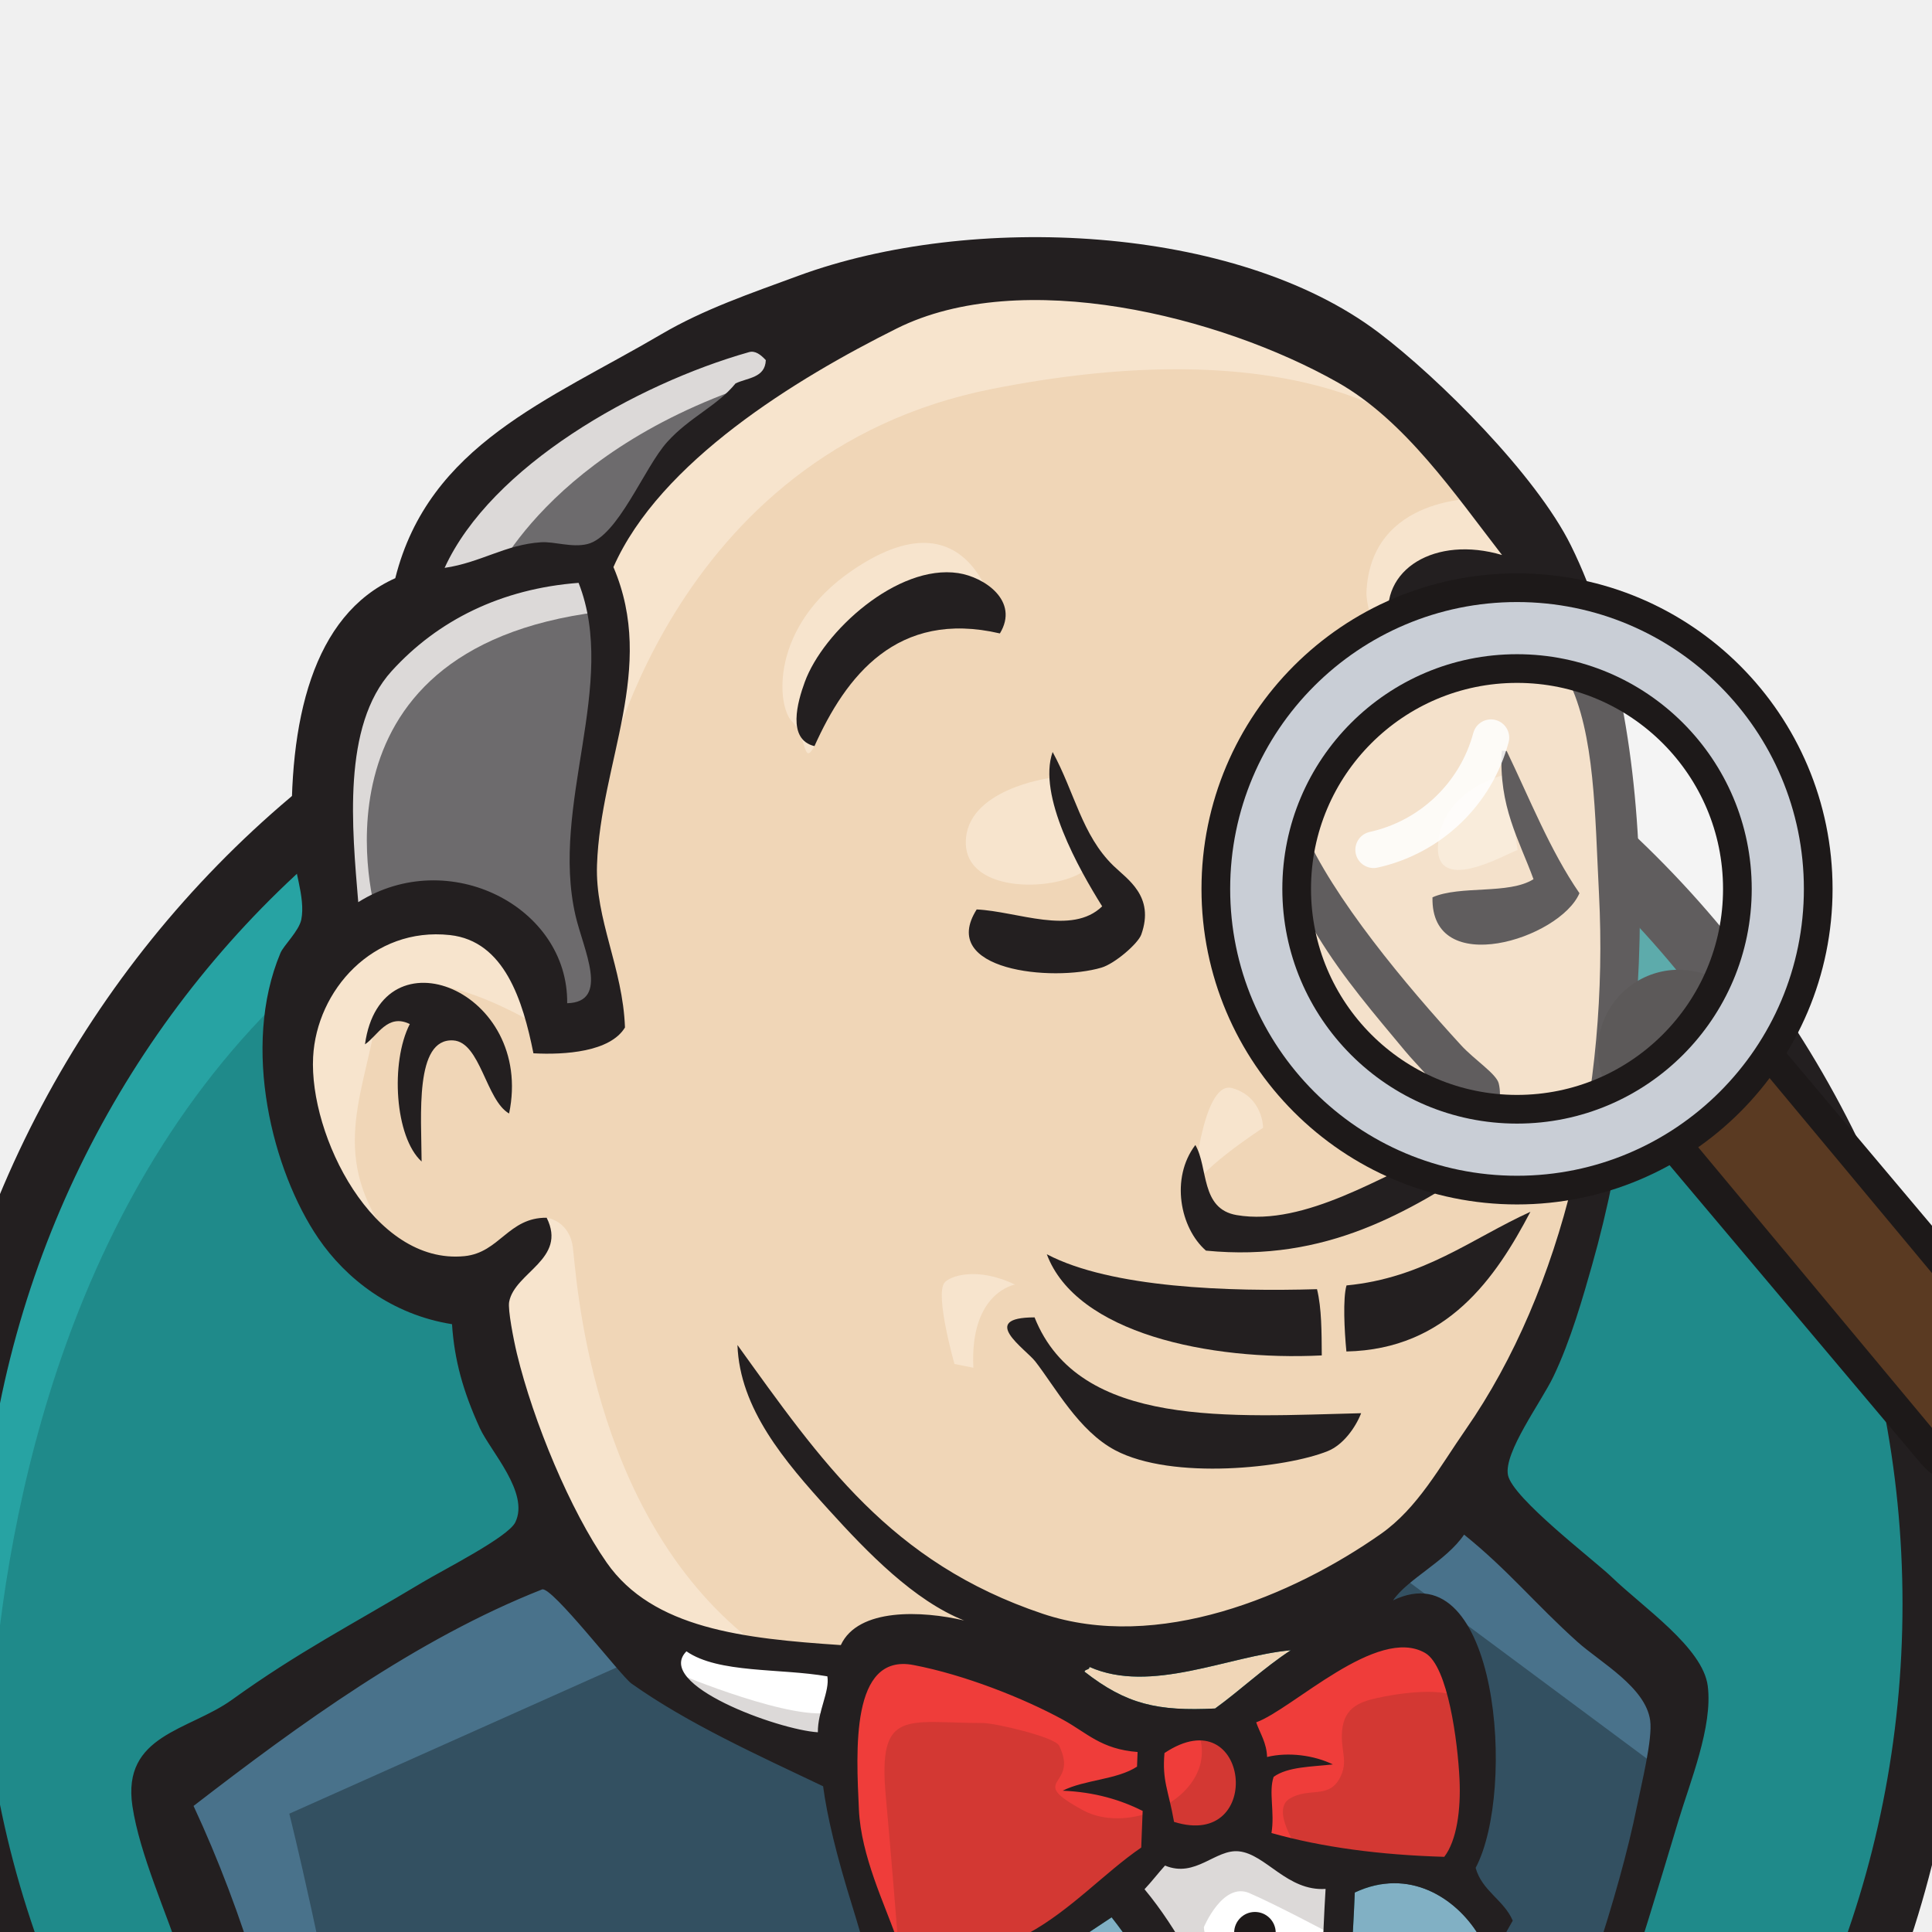
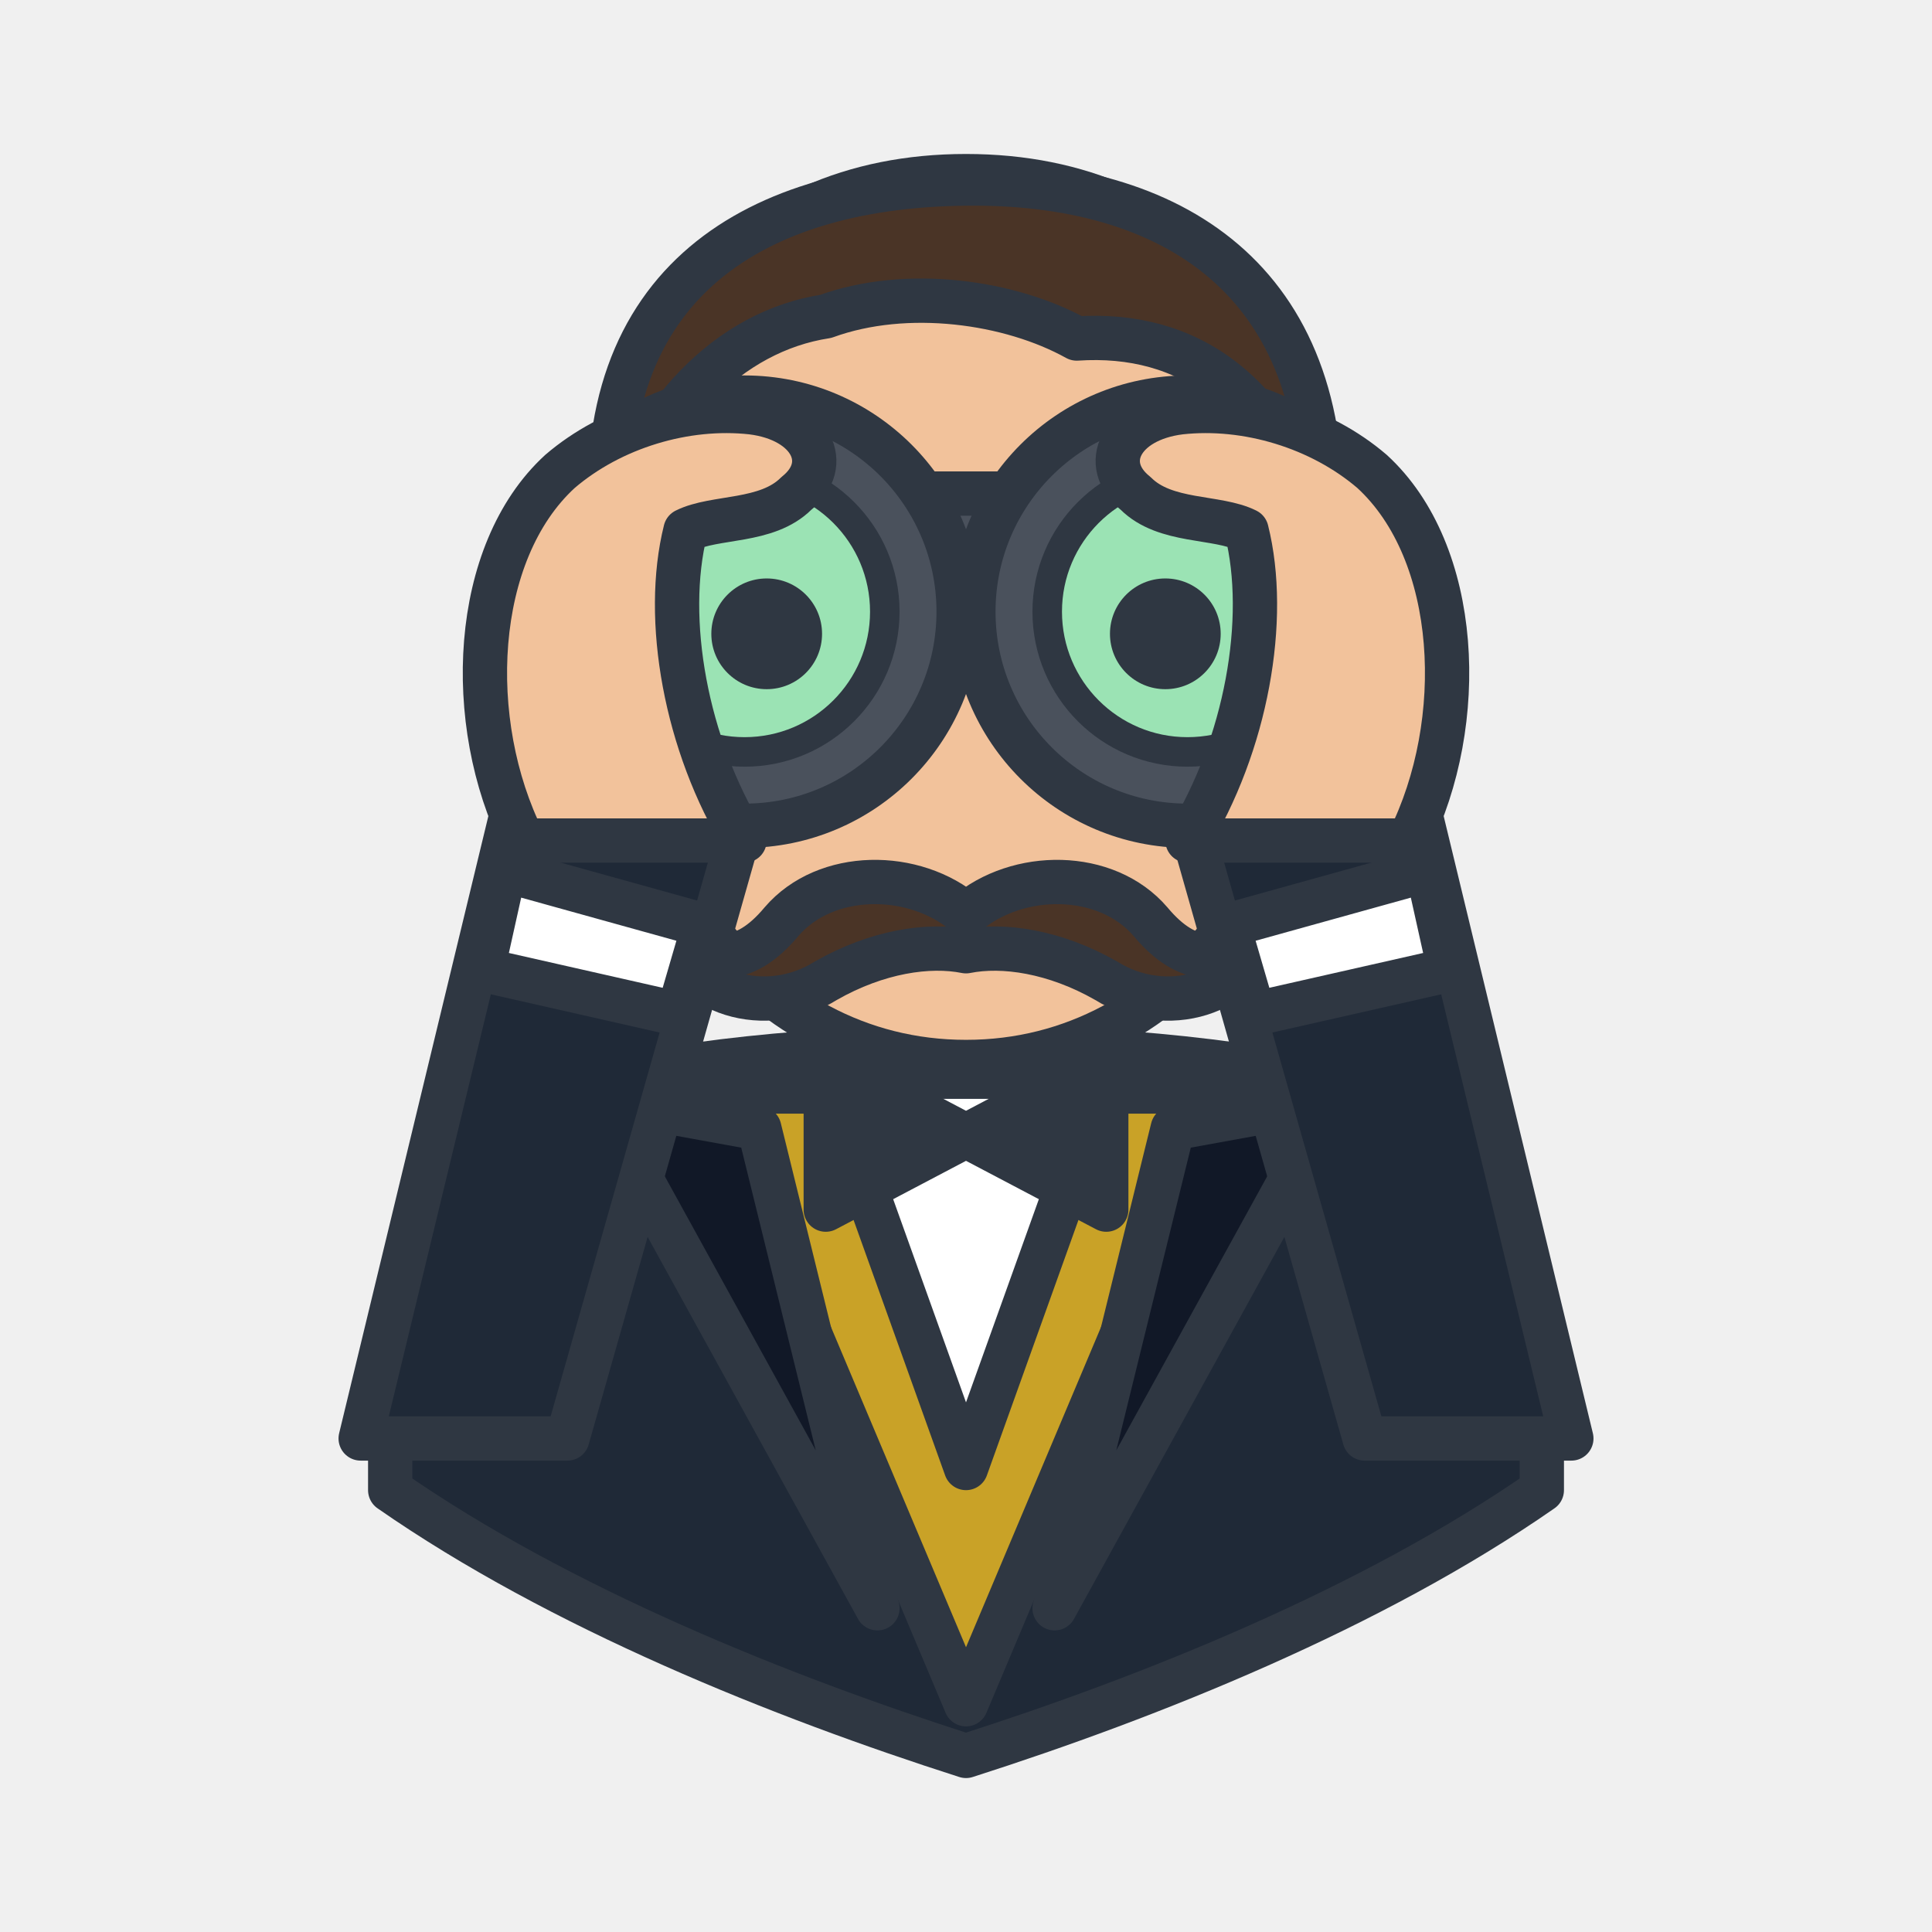
- <svg xmlns="http://www.w3.org/2000/svg" id="svg2" version="1.1" width="40" height="40" viewBox="9 -26 213 213" xml:space="preserve">
-   <defs id="defs6">
-     <clipPath clipPathUnits="userSpaceOnUse" id="clipPath18">
-       <path d="M 0,2494.84 0,0 l 1804.34,0 0,2494.84 -1804.34,0 z" id="path20" />
-     </clipPath>
-   </defs>
-   <g id="g10" transform="matrix(1.25,0,0,-1.25,0,312)">
-     <g id="g3393">
-       <path d="m 177.718,129.264 c 0,-49.429 -39.175,-89.499 -87.5,-89.499 -48.324,0 -87.499,40.07 -87.499,89.499 0,49.43 39.175,89.501 87.499,89.501 48.325,0 87.5,-40.071 87.5,-89.501" style="fill:#1f8a8a;fill-opacity:1;fill-rule:evenodd;stroke:none" id="path22" />
-       <path d="m 6.284,107.098 c 0,0 -6.334,93.333 79.666,96 l -6,10 -46.666,-15.667 -13.334,-15.333 -11.666,-22.334 -6.667,-26 2,-17.333" style="fill:#27a3a3;fill-opacity:1;fill-rule:nonzero;stroke:none" id="path24" />
-       <path d="M 30.288,190.319 C 14.936,174.611 5.436,152.923 5.436,128.93 l 0,0 c 0,-23.988 9.5,-45.679 24.852,-61.384 l 0,0 C 45.648,51.841 66.815,42.15 90.217,42.15 l 0,0 c 23.402,0 44.571,9.691 59.929,25.396 l 0,0 c 15.351,15.705 24.853,37.396 24.853,61.384 l 0,0 c 0,23.993 -9.502,45.681 -24.853,61.389 l 0,0 c -15.358,15.702 -36.527,25.393 -59.929,25.395 l 0,0 C 66.815,215.712 45.648,206.021 30.288,190.319 l 0,0 z M 26.402,63.747 C 10.087,80.433 0,103.493 0,128.93 l 0,0 c 0,25.441 10.087,48.499 26.402,65.186 l 0,0 c 16.312,16.69 38.892,27.035 63.815,27.032 l 0,0 c 24.923,0.003 47.505,-10.342 63.814,-27.032 l 0,0 c 16.317,-16.687 26.405,-39.747 26.403,-65.186 l 0,0 c 0.002,-25.437 -10.086,-48.497 -26.403,-65.183 l 0,0 C 137.722,47.058 115.14,36.714 90.217,36.714 l 0,0 c -24.923,0 -47.503,10.344 -63.815,27.033 l 0,0" style="fill:#231f20;fill-opacity:1;fill-rule:nonzero;stroke:none" id="path26" />
-       <path d="m 127.051,128.768 -13.334,-2 -18,-2 -11.667,-0.333 -11.333,0.333 -8.667,2.667 -7.667,8.333 -6,17 -1.333,3.667 -8,2.666 -4.667,7.667 -3.333,11 3.667,9.667 8.666,3 7,-3.334 3.334,-7.333 4,0.667 1.333,1.666 -1.333,7.667 -0.334,9.667 2,13.333 -0.078,7.616 6.078,9.717 10.667,7.667 18.667,8 20.666,-3 18,-13 8.334,-13.333 5.333,-9.667 1.333,-24 -4,-20.667 -7.333,-18.333 -7,-9.667" style="fill:#f0d6b7;fill-opacity:1;fill-rule:evenodd;stroke:none" id="path28" />
-       <path d="m 115.717,71.102 -47.667,-2 0,-8 4,-28 -2,-2.334 -33.333,11.334 -2.334,4 -3.333,37.666 -7.666,22.667 -1.667,5.333 26.666,18.333 8.334,3.334 7.333,-9 6.333,-5.667 7.334,-2.333 3.333,-1 4,-17.333 3,-3.667 7.667,2.667 -5.334,-10.334 29,-13.666 -3.666,-2" style="fill:#335061;fill-opacity:1;fill-rule:evenodd;stroke:none" id="path30" />
-       <path d="m 36.717,187.435 8.666,3 7,-3.334 3.334,-7.333 4,0.667 1,4 -2,7.666 2,18.334 -1.667,10 6,7 13,10.333 -3.667,5 -18.333,-9 -7.667,-6 -4.333,-9.333 -6.667,-9 -2,-10.667 1.334,-11.333" style="fill:#6d6b6d;fill-opacity:1;fill-rule:evenodd;stroke:none" id="path32" />
-       <path d="m 50.383,218.768 c 0,0 5,12.333 25,18.333 20,6 1,4.334 1,4.334 l -21.666,-8.334 -8.334,-8.333 -3.666,-6.667 7.666,0.667" style="fill:#dcd9d8;fill-opacity:1;fill-rule:evenodd;stroke:none" id="path34" />
-       <path d="m 40.383,189.768 c 0,0 -7,23.334 19.667,26.667 l -1,4 -18.333,-4.334 -5.334,-17.333 1.334,-11.333 3.666,2.333" style="fill:#dcd9d8;fill-opacity:1;fill-rule:evenodd;stroke:none" id="path36" />
-       <path d="m 51.05,158.768 4.364,4.229 c 0,0 1.97,-0.229 2.303,-2.562 0.333,-2.334 1.333,-23.334 15.666,-34.668 1.307,-1.034 -10.666,1.668 -10.666,1.668 l -10.667,16.666" style="fill:#f7e4cd;fill-opacity:1;fill-rule:evenodd;stroke:none" id="path38" />
-       <path d="m 112.385,165.101 c 0,0 0.777,10.104 3.498,9.327 2.721,-0.777 2.721,-3.498 2.721,-3.498 0,0 -6.608,-4.275 -6.219,-5.829" style="fill:#f7e4cd;fill-opacity:1;fill-rule:evenodd;stroke:none" id="path40" />
-       <path d="m 140.05,202.101 c 0,0 -5.494,-1.16 -6,-6 -0.506,-4.841 6,-1 7,-0.667" style="fill:#f7e4cd;fill-opacity:1;fill-rule:nonzero;stroke:none" id="path42" />
-       <path d="m 99.717,201.767 c 0,0 -7.334,-1 -7.334,-5.666 0,-4.667 8.334,-4.334 10.667,-2.334" style="fill:#f7e4cd;fill-opacity:1;fill-rule:nonzero;stroke:none" id="path44" />
-       <path d="m 54.383,180.101 c 0,0 -12.667,7.667 -14,0.333 -1.333,-7.333 -4.334,-12.667 2,-20.333 l -4.333,1.333 -4,10.333 -1.333,10 7.666,8.001 8.667,-0.667 5,-4 0.333,-5" style="fill:#f7e4cd;fill-opacity:1;fill-rule:evenodd;stroke:none" id="path46" />
-       <path d="m 60.383,201.101 c 0,0 5.667,29.333 34.334,35 23.601,4.665 35.999,-1 40.666,-6.333 0,0 -21,24.999 -41,17.333 -20,-7.667 -34.666,-21.667 -34.333,-30.666 0.568,-15.328 0.333,-15.334 0.333,-15.334" style="fill:#f7e4cd;fill-opacity:1;fill-rule:evenodd;stroke:none" id="path48" />
-       <path d="m 137.717,226.435 c 0,0 -9.666,0.333 -10,-8.334 0,0 -0.001,-1.333 0.666,-2.666 0,0 7.668,8.667 12.334,4" style="fill:#f7e4cd;fill-opacity:1;fill-rule:evenodd;stroke:none" id="path50" />
-       <path d="m 95.389,214.532 c 0,0 -1.664,13.303 -13.006,5.569 -7.333,-5 -6.666,-12 -5.333,-13.333 1.333,-1.334 0.971,-4.019 1.986,-2.176 1.014,1.843 0.68,7.843 4.348,9.509 3.667,1.667 9.678,3.529 12.006,0.431" style="fill:#f7e4cd;fill-opacity:1;fill-rule:evenodd;stroke:none" id="path52" />
-       <path d="m 64.05,124.435 -31.333,-14 c 0,0 13,-51.667 6.333,-67.667 l -4.667,1.666 -0.333,19.667 -8.666,37.333 -3.667,10.334 32.666,21.999 9.667,-9.332" style="fill:#49728b;fill-opacity:1;fill-rule:evenodd;stroke:none" id="path54" />
-       <path d="m 67.272,95.858 4.445,-5.424 0,-20 -5.334,0 c 0,0 -0.666,14 -0.666,15.667 0,1.667 0.666,7.667 0.666,7.667" style="fill:#49728b;fill-opacity:1;fill-rule:evenodd;stroke:none" id="path56" />
-       <path d="m 67.383,67.434 -15,-0.666 4.334,-3 10.666,-1.667" style="fill:#49728b;fill-opacity:1;fill-rule:evenodd;stroke:none" id="path58" />
-       <path d="m 118.717,70.768 12.333,0.333 3,-30.667 -12.667,-1.666 -2.666,32" style="fill:#335061;fill-opacity:1;fill-rule:evenodd;stroke:none" id="path60" />
-       <path d="m 122.05,70.768 18.667,1 c 0,0 7.666,19.333 7.666,20.333 0,1 6.667,28 6.667,28 l -15,15.666 -3,2.667 -8,-8 0,-31 -7,-28.666" style="fill:#335061;fill-opacity:1;fill-rule:evenodd;stroke:none" id="path62" />
-       <path d="m 130.383,73.101 -11.666,-2.333 1.666,-9.334 c 4.333,-2 11.667,3.334 11.667,3.334" style="fill:#49728b;fill-opacity:1;fill-rule:evenodd;stroke:none" id="path64" />
-       <path d="m 130.717,131.434 23.333,-17.333 0.667,8 -17.667,16.333 -6.333,-7" style="fill:#49728b;fill-opacity:1;fill-rule:evenodd;stroke:none" id="path66" />
-       <path d="M 78.951,5.098 72.05,33.102 68.617,53.765 68.05,69.102 l 31.235,1.663 19.433,0.003 -1.767,-35.003 3,-27 -0.333,-5 -25.333,-2 -15.334,3.333" style="fill:#ffffff;fill-opacity:1;fill-rule:evenodd;stroke:none" id="path68" />
-       <path d="m 114.383,71.101 c 0,0 -1.666,-34.667 3.334,-59.333 0,0 -10,-6.334 -24.667,-8 l 28,1 3.333,2 -4,54.666 -1,11.668" style="fill:#dcd9d8;fill-opacity:1;fill-rule:evenodd;stroke:none" id="path70" />
-       <path d="m 134.618,43.098 13,3.667 24.666,1.333 3.667,11.333 -6.667,19.667 -7.666,1 -10.667,-3.333 -10.234,-4.997 -5.433,0.997 -4.234,-1.664" style="fill:#ffffff;fill-opacity:1;fill-rule:evenodd;stroke:none" id="path72" />
-       <path d="m 134.383,49.768 c 0,0 8.666,3.999 10,3.666 l -3.666,18.334 4.333,1.666 c 0,0 3,-17.333 3,-19.333 0,0 18.666,-1 20.333,-1 0,0 4,7.667 3,15.667 l 3.667,-10.667 0.333,-6 -5.333,-8 -6,-1.333 -10,0.333 -3.333,4.333 -11.667,-1.666 -3.667,-1.334" style="fill:#dcd9d8;fill-opacity:1;fill-rule:evenodd;stroke:none" id="path74" />
-       <path d="m 121.284,73.431 -7.333,18.667 -7.667,11 c 0,0 1.666,4.667 4,4.667 2.334,0 7.667,0 7.667,0 l 7.333,-2.667 -0.666,-12.333 -3.334,-19.334" style="fill:#ffffff;fill-opacity:1;fill-rule:nonzero;stroke:none" id="path76" />
-       <path d="m 122.717,79.768 c 0,0 -9.334,17.999 -9.334,20.666 0,0 1.666,4 4,3 2.334,-1 7.334,-3.666 7.334,-3.666 l 0,6.333 -11.334,2.334 -7.666,-1 13,-30.667 2.666,-0.334" style="fill:#dcd9d8;fill-opacity:1;fill-rule:evenodd;stroke:none" id="path78" />
-       <path d="m 81.951,123.764 -9.234,1.004 -8.667,2.667 0,-3 4.235,-4.67 13.333,-6" style="fill:#ffffff;fill-opacity:1;fill-rule:nonzero;stroke:none" id="path80" />
-       <path d="m 67.051,122.765 c 0,0 10.334,-4.334 13.667,-3.334 l 0.332,-3.996 -9.332,1.996 -5.667,4 1,1.334" style="fill:#dcd9d8;fill-opacity:1;fill-rule:evenodd;stroke:none" id="path82" />
-       <path d="m 134.582,106.63 c -5.656,0.166 -10.766,0.838 -15.24,2.1 0.304,1.834 -0.265,3.634 0.192,4.955 1.247,0.898 3.337,0.884 5.222,1.095 -1.63,0.801 -3.92,1.118 -5.801,0.655 -0.044,1.273 -0.615,2.062 -0.961,3.058 3.18,1.135 10.687,8.576 14.91,6.112 2.012,-1.172 2.867,-7.866 3.023,-11.121 0.13,-2.7 -0.245,-5.424 -1.345,-6.854" style="fill:#d33833;fill-opacity:1;fill-rule:evenodd;stroke:none" id="path84" />
-       <path d="m 134.582,106.63 c -5.656,0.166 -10.766,0.838 -15.24,2.1 0.304,1.834 -0.265,3.634 0.192,4.955 1.247,0.898 3.337,0.884 5.222,1.095 -1.63,0.801 -3.92,1.118 -5.801,0.655 -0.044,1.273 -0.615,2.062 -0.961,3.058 3.18,1.135 10.687,8.576 14.91,6.112 2.012,-1.172 2.867,-7.866 3.023,-11.121 0.13,-2.7 -0.245,-5.424 -1.345,-6.854 z" style="fill:none;stroke:#d33833;stroke-width:2;stroke-linecap:butt;stroke-linejoin:miter;stroke-miterlimit:4;stroke-opacity:1;stroke-dasharray:none" id="path86" />
-       <path d="m 107.535,115.876 c -0.015,-0.428 -0.033,-0.859 -0.05,-1.291 -1.766,-1.16 -4.617,-1.146 -6.555,-2.121 2.857,-0.125 5.106,-0.813 7.052,-1.783 -0.043,-1.078 -0.084,-2.155 -0.126,-3.233 -3.237,-2.216 -6.194,-5.516 -10.005,-7.594 -1.802,-0.983 -8.126,-3.512 -10.043,-3.065 -1.085,0.252 -1.182,1.598 -1.616,2.867 -0.924,2.717 -3.051,7.042 -3.236,11.132 -0.236,5.166 -0.758,13.824 4.809,12.76 4.491,-0.857 9.715,-2.926 13.193,-4.826 2.125,-1.162 3.354,-2.598 6.578,-2.846" style="fill:#d33833;fill-opacity:1;fill-rule:evenodd;stroke:none" id="path88" />
-       <path d="m 107.535,115.876 c -0.015,-0.428 -0.033,-0.859 -0.05,-1.291 -1.766,-1.16 -4.617,-1.146 -6.555,-2.121 2.857,-0.125 5.106,-0.813 7.052,-1.783 -0.043,-1.078 -0.084,-2.155 -0.126,-3.233 -3.237,-2.216 -6.194,-5.516 -10.005,-7.594 -1.802,-0.983 -8.126,-3.512 -10.043,-3.065 -1.085,0.252 -1.182,1.598 -1.616,2.867 -0.924,2.717 -3.051,7.042 -3.236,11.132 -0.236,5.166 -0.758,13.824 4.809,12.76 4.491,-0.857 9.715,-2.926 13.193,-4.826 2.125,-1.162 3.354,-2.598 6.578,-2.846 z" style="fill:none;stroke:#d33833;stroke-width:2;stroke-linecap:butt;stroke-linejoin:miter;stroke-miterlimit:4;stroke-opacity:1;stroke-dasharray:none" id="path90" />
-       <path d="m 110.75,109.712 c -0.494,2.814 -1.065,3.617 -0.844,6.072 7.505,5.004 8.914,-8.595 0.844,-6.072" style="fill:#d33833;fill-opacity:1;fill-rule:evenodd;stroke:none" id="path92" />
-       <path d="m 110.75,109.712 c -0.494,2.814 -1.065,3.617 -0.844,6.072 7.505,5.004 8.914,-8.595 0.844,-6.072 z" style="fill:none;stroke:#d33833;stroke-width:2;stroke-linecap:butt;stroke-linejoin:miter;stroke-miterlimit:4;stroke-opacity:1;stroke-dasharray:none" id="path94" />
-       <path d="m 121.617,107.431 c 0,0 -2.334,3.334 -0.667,4.334 1.667,1 3.334,-0.001 4.334,1.666 1,1.667 0,2.667 0.333,4.667 0.333,2 2.001,2.334 3.667,2.667 1.666,0.333 6.334,1 7,-0.667 l -2,6 -4,1.333 -12.667,-7.333 -0.667,-3.667 0,-7.333" style="fill:#ef3d3a;fill-opacity:1;fill-rule:evenodd;stroke:none" id="path96" />
-       <path d="m 86.617,96.431 c -0.4,5.202 -0.824,10.397 -1.296,15.594 -0.706,7.76 1.864,6.406 8.591,6.406 1.027,0 6.326,-1.225 6.705,-2 1.818,-3.713 -3.04,-2.888 2.094,-5.688 4.334,-2.363 11.99,1.435 10.239,6.688 -0.98,1.168 -5.106,0.364 -6.585,1.131 -2.604,1.35 -5.208,2.7 -7.812,4.05 -3.313,1.719 -10.971,4.225 -14.503,1.823 -8.95,-6.087 0.565,-21.296 3.758,-27.646" style="fill:#ef3d3a;fill-opacity:1;fill-rule:evenodd;stroke:none" id="path98" />
-       <path d="m 95.389,214.532 c -9.085,2.116 -13.6,-3.802 -16.354,-9.94 -2.459,0.596 -1.48,3.94 -0.859,5.644 1.626,4.472 8.18,10.425 13.534,9.618 2.304,-0.347 5.423,-2.454 3.679,-5.322" style="fill:#231f20;fill-opacity:1;fill-rule:evenodd;stroke:none" id="path100" />
-       <path d="m 139.655,204.186 c 0.143,-0.006 0.288,-0.011 0.431,-0.017 2.053,-4.265 3.83,-8.783 6.42,-12.548 -1.735,-4.041 -13.138,-7.617 -12.962,-0.361 2.466,1.078 6.723,0.22 8.909,1.597 -1.264,3.469 -3.088,6.422 -2.798,11.329" style="fill:#231f20;fill-opacity:1;fill-rule:evenodd;stroke:none" id="path102" />
-       <path d="m 100.04,204.075 c 1.948,-3.571 2.582,-7.323 5.351,-10.022 1.247,-1.215 3.672,-2.696 2.47,-6.075 -0.281,-0.797 -2.334,-2.574 -3.519,-2.923 -4.329,-1.278 -14.416,-0.264 -11,5.133 3.58,-0.167 8.392,-2.325 11.068,0.274 -2.055,3.285 -5.719,9.784 -4.37,13.613" style="fill:#231f20;fill-opacity:1;fill-rule:evenodd;stroke:none" id="path104" />
-       <path d="m 138.03,167.781 c -6.518,-4.187 -13.786,-8.74 -24.466,-7.684 -2.282,1.984 -3.152,6.399 -0.935,9.315 1.154,-1.984 0.429,-5.633 3.645,-6.182 6.06,-1.037 13.113,3.707 17.472,5.365 2.703,4.557 -0.233,6.233 -2.668,9.166 -4.985,6.009 -11.672,13.457 -11.429,22.453 2.015,1.461 2.189,-2.23 2.478,-2.902 2.603,-6.092 9.154,-13.883 13.935,-19.097 1.174,-1.284 3.107,-2.516 3.322,-3.365 0.62,-2.469 -1.613,-5.427 -1.354,-7.069" style="fill:#231f20;fill-opacity:1;fill-rule:evenodd;stroke:none" id="path106" />
-       <path d="m 52.102,172.189 c -2.043,1.166 -2.529,6.302 -4.928,6.448 -3.428,0.208 -2.803,-6.663 -2.789,-10.681 -2.359,2.142 -2.774,8.737 -1.041,12.124 -1.975,0.97 -2.857,-1.07 -3.953,-1.789 1.408,10.23 14.965,4.745 12.711,-6.102" style="fill:#231f20;fill-opacity:1;fill-rule:evenodd;stroke:none" id="path108" />
-       <path d="m 142.18,163.521 c -3.034,-5.775 -7.326,-12.135 -16.229,-12.32 -0.181,1.865 -0.32,4.703 0.01,5.826 6.806,0.654 11.008,4.118 16.219,6.494" style="fill:#231f20;fill-opacity:1;fill-rule:evenodd;stroke:none" id="path110" />
-       <path d="m 99.527,159.777 c 5.678,-2.986 16.114,-3.307 23.832,-3.081 0.414,-1.691 0.404,-3.78 0.42,-5.842 -9.921,-0.495 -21.651,1.96 -24.252,8.923" style="fill:#231f20;fill-opacity:1;fill-rule:evenodd;stroke:none" id="path112" />
-       <path d="m 98.447,154.209 c 3.927,-9.859 17.423,-8.724 28.804,-8.452 -0.501,-1.28 -1.587,-2.792 -2.937,-3.339 -3.647,-1.484 -13.706,-2.61 -18.769,0.079 -3.211,1.707 -5.274,5.564 -7.033,7.825 -0.85,1.092 -5.08,3.881 -0.064,3.887" style="fill:#231f20;fill-opacity:1;fill-rule:evenodd;stroke:none" id="path114" />
-       <path d="m 137.556,99.826 c -4.608,-7.892 -9.017,-15.998 -14.484,-22.959 2.292,6.739 3.273,18.018 3.619,26.617 4.795,2.244 8.901,-0.505 10.865,-3.658" style="fill:#81b0c4;fill-opacity:1;fill-rule:evenodd;stroke:none" id="path116" />
-       <path d="m 162.352,71.461 c -5.159,-1.033 -8.784,-6.047 -13.817,-5.725 2.766,3.899 7.613,5.543 13.817,5.725" style="fill:#231f20;fill-opacity:1;fill-rule:evenodd;stroke:none" id="path118" />
-       <path d="m 164.628,63.387 c -4.205,-0.444 -9.144,-1.125 -13.409,-0.774 2.019,3.084 9.798,2.02 13.409,0.774" style="fill:#231f20;fill-opacity:1;fill-rule:evenodd;stroke:none" id="path120" />
-       <path d="m 166.085,56.426 c -4.726,-0.102 -10.6,-0.008 -15.092,0.369 2.657,2.854 12.027,1.059 15.092,-0.369" style="fill:#231f20;fill-opacity:1;fill-rule:evenodd;stroke:none" id="path122" />
-       <path d="m 128.664,37.377 c 0.678,-5.935 3.031,-11.949 2.736,-18.449 -2.613,-0.881 -4.114,-1.652 -7.615,-1.647 -0.247,5.524 -0.986,13.969 -0.765,19.235 1.722,-0.114 4.261,1.23 5.644,0.861" style="fill:#dcd9d8;fill-opacity:1;fill-rule:evenodd;stroke:none" id="path124" />
-       <path d="m 121.045,124.849 c -2.373,-1.549 -4.394,-3.483 -6.673,-5.137 -5.054,-0.25 -7.812,0.35 -11.525,3.252 0.061,0.233 0.434,0.129 0.448,0.415 5.41,-2.411 12.287,0.982 17.75,1.47" style="fill:#f0d6b7;fill-opacity:1;fill-rule:evenodd;stroke:none" id="path126" />
-       <path d="m 92.644,87.971 c 1.486,6.441 7.311,9.777 12.6,13.324 5.459,-6.928 8.779,-15.838 12.435,-24.436 -8.638,2.604 -17.464,6.829 -25.035,11.112" style="fill:#81b0c4;fill-opacity:1;fill-rule:evenodd;stroke:none" id="path128" />
-       <path d="m 123.02,36.516 c -0.221,-5.266 0.518,-13.711 0.765,-19.235 3.501,-0.005 5.002,0.766 7.615,1.647 0.295,6.5 -2.058,12.514 -2.736,18.449 -1.383,0.369 -3.922,-0.975 -5.644,-0.861 z M 68.506,66.465 C 70.814,45.242 74.158,27.401 80.291,8.608 93.902,4.475 110.311,4.115 122.342,7.844 120.133,18.451 121.098,31.365 119.807,42.684 c -0.973,8.508 -0.477,17.068 -1.811,25.748 -14.578,3.033 -35.184,0.709 -49.49,-1.967 z m 52.937,1.834 c -0.123,-9.115 0.408,-18.106 1.104,-27.232 3.5,0.525 5.875,0.876 9.127,1.589 -1.056,8.786 -0.926,18.672 -3.077,26.444 -2.486,-0.024 -4.675,0.029 -7.154,-0.801 z m 17.755,1.469 c -1.661,0.381 -3.595,0.015 -5.182,-0.016 0.746,-7.43 2.556,-15.629 3.193,-23.428 2.497,-0.078 3.831,1.1 5.885,1.496 0.11,6.846 -0.598,16.278 -3.896,21.948 z m 26.884,-24.563 c 5.205,1.264 8.478,7.639 7.022,14.186 -0.977,4.4 -2.717,12.685 -4.579,15.5 -1.376,2.082 -5.107,4.808 -8.086,2.9 -4.846,-3.103 -13.383,-4.004 -16.917,-7.76 1.772,-5.9 2.322,-14.004 3.053,-21.48 6.054,-0.377 13.503,1.666 18.538,-0.502 -3.515,-1.139 -8.076,-1.148 -11.113,-2.807 2.482,-1.199 8.293,-0.957 12.082,-0.037 z M 117.679,76.859 c -3.656,8.598 -6.976,17.508 -12.435,24.436 C 99.955,97.748 94.131,94.412 92.644,87.971 100.215,83.688 109.041,79.463 117.679,76.859 z m 9.012,26.625 c -0.346,-8.599 -1.327,-19.878 -3.619,-26.617 5.467,6.961 9.876,15.067 14.484,22.959 -1.964,3.153 -6.07,5.902 -10.865,3.658 z m -10.216,3.63 c -2.071,0.223 -3.829,-2.381 -6.522,-1.255 -0.617,-0.682 -1.178,-1.421 -1.807,-2.087 5.948,-7.168 8.651,-17.338 13.245,-25.762 2.465,8.092 2.181,16.957 2.724,25.789 -3.387,-0.215 -5.266,3.063 -7.64,3.315 z m -6.569,8.67 c -0.221,-2.455 0.35,-3.258 0.844,-6.072 8.07,-2.523 6.661,11.076 -0.844,6.072 z m -8.949,2.938 c -3.477,1.9 -8.701,3.969 -13.193,4.826 -5.567,1.065 -5.046,-7.594 -4.809,-12.76 0.185,-4.09 2.312,-8.415 3.236,-11.132 0.434,-1.269 0.531,-2.615 1.616,-2.867 1.917,-0.447 8.241,2.082 10.043,3.065 3.811,2.078 6.768,5.378 10.005,7.594 0.042,1.078 0.083,2.155 0.126,3.233 -1.946,0.97 -4.195,1.658 -7.052,1.783 1.938,0.975 4.789,0.961 6.555,2.121 0.017,0.432 0.035,0.863 0.05,1.291 -3.224,0.248 -4.453,1.684 -6.578,2.846 z m -33.214,6.033 c -2.886,-2.93 8.095,-6.924 11.591,-7.139 -0.019,1.854 1.057,3.602 0.84,4.932 -4.152,0.729 -9.609,0.248 -12.43,2.207 z m 35.552,-1.376 c -0.014,-0.286 -0.387,-0.182 -0.448,-0.415 3.713,-2.902 6.471,-3.502 11.525,-3.252 2.279,1.654 4.3,3.588 6.673,5.137 -5.463,-0.488 -12.34,-3.881 -17.75,-1.47 z m 32.632,-9.895 c -0.156,3.255 -1.011,9.949 -3.023,11.121 -4.223,2.465 -11.73,-4.977 -14.91,-6.112 0.346,-0.996 0.917,-1.785 0.961,-3.058 1.881,0.463 4.171,0.146 5.801,-0.655 -1.885,-0.211 -3.975,-0.197 -5.222,-1.095 -0.457,-1.321 0.112,-3.121 -0.192,-4.955 4.474,-1.262 9.584,-1.934 15.24,-2.1 1.1,1.43 1.475,4.154 1.345,6.854 z m -73.042,8.437 c -0.906,0.646 -7.037,8.623 -7.877,8.292 C 43.914,125.838 33.541,118.273 24.271,111.118 33.109,92.154 36.677,68.92 37.307,46.526 47.432,41.791 56.324,34.965 70.062,34.252 68.473,45.5 67.022,55.535 66.119,66.125 c -3.452,1.455 -8.404,-0.066 -11.635,0.451 -0.027,3.893 4.934,1.705 5.347,4.323 0.311,1.98 -2.73,2.13 -1.739,5.248 2.525,-0.918 3.852,-2.946 6.545,-3.707 2.461,5.384 -0.034,14.91 0.32,19.41 0.067,0.845 0.422,4.681 2.314,4.008 1.675,-0.596 -0.096,-10.202 0.088,-14.461 0.167,-3.924 -0.474,-7.721 1.115,-10.184 13.275,1.807 26.766,2.975 41.129,3.369 -3.16,1.356 -6.914,2.639 -11.03,4.959 -2.231,1.258 -9.264,3.875 -9.908,5.994 -1.027,3.377 2.695,5.176 3.332,8.071 -6.701,-3.655 -8.008,3.503 -9.594,8.574 -1.436,4.593 -2.254,8.024 -2.606,10.673 -5.773,2.752 -11.944,5.539 -16.913,9.068 z m 67.179,7.327 c 9.243,4.482 10.909,-16.751 7.286,-23.591 0.56,-2.04 2.486,-2.821 3.272,-4.655 -5.158,-9.24 -10.887,-17.865 -16.15,-26.996 3.915,2.437 9.507,0.436 14.114,2.26 1.684,0.666 2.903,4.521 4.178,7.605 3.507,8.485 7.189,19.182 8.827,27.279 0.37,1.845 1.378,5.865 1.152,7.507 -0.403,2.94 -4.392,5.12 -6.421,6.938 -3.738,3.358 -6.092,6.313 -9.991,9.453 -1.581,-2.334 -4.974,-3.902 -6.267,-5.8 z m -88.318,81.968 c -4.404,-4.846 -3.482,-13.926 -2.949,-20.386 7.961,5.008 18.527,-0.396 18.428,-8.914 3.801,0.101 1.42,4.747 0.732,7.74 -2.247,9.776 3.785,20.397 0.274,29.337 -6.818,-0.517 -12.42,-3.302 -16.484,-7.777 z m 31.514,28.126 c -9.971,-2.826 -22.749,-10.071 -26.846,-19.028 3.173,0.461 5.375,2.061 8.505,2.259 1.183,0.077 2.732,-0.496 4.092,-0.158 2.709,0.672 4.995,6.746 7.039,9.006 1.992,2.207 4.387,3.15 6.025,5.162 1.053,0.508 2.609,0.473 2.669,2.054 -0.456,0.488 -0.937,0.86 -1.484,0.705 z m 51.903,-2.658 c -10.349,5.839 -27.866,10.231 -38.875,4.743 -8.883,-4.429 -20.89,-11.757 -24.984,-21.043 3.824,-8.961 -1.133,-17.172 -1.449,-26.27 -0.168,-4.841 2.279,-9.067 2.467,-14.337 -1.309,-2.159 -5.307,-2.425 -8.074,-2.277 -0.932,4.662 -2.562,9.902 -7.363,10.428 -6.793,0.743 -11.76,-4.879 -12.068,-10.754 -0.365,-6.909 5.307,-18.36 13.346,-17.565 3.106,0.307 3.868,3.42 7.252,3.388 1.834,-3.659 -2.829,-4.808 -3.309,-7.425 -0.125,-0.676 0.387,-3.318 0.684,-4.557 1.46,-6.033 4.715,-13.841 7.919,-18.434 4.066,-5.826 12.056,-6.704 20.65,-7.275 1.535,3.307 7.19,3.035 10.875,2.17 -4.416,1.749 -8.521,5.989 -11.924,9.742 -3.908,4.306 -7.867,8.925 -8.067,14.553 7.386,-10.246 13.487,-19.194 26.917,-23.701 10.162,-3.408 22.03,1.562 29.838,7.045 3.24,2.279 5.174,5.895 7.477,9.205 8.617,12.395 12.638,30.087 11.754,47.235 -0.364,7.072 -0.348,14.12 -2.721,18.878 -2.48,4.975 -10.868,9.426 -15.778,4.926 -0.91,4.838 4.083,7.83 9.948,6.089 -4.182,5.397 -8.571,11.882 -14.515,15.236 z M 144.444,77.117 c 8.087,4.02 23.197,10.821 28.267,-0.015 1.871,-3.994 4.066,-10.746 5.035,-14.869 1.369,-5.817 -1.484,-18.043 -7.463,-19.995 -5.281,-1.724 -11.443,-1.619 -17.804,-0.341 -0.749,0.623 -1.583,1.709 -2.166,2.841 -4.542,0.176 -8.795,-0.244 -12.383,-2.111 0.34,-3.359 -1.932,-3.898 -4.062,-4.59 -1.579,-6.261 3.159,-14.437 2.025,-20.146 -0.809,-4.067 -5.813,-4.696 -9.491,-5.457 -0.12,-2.26 0.161,-4.147 0.412,-6.059 -0.841,-3.099 -4.613,-4.863 -8.187,-5.295 -11.759,-1.414 -29.613,-2.049 -40.924,2.018 -3.156,7.742 -5.643,17.158 -8.271,25.998 -11.031,-1.178 -19.953,4.76 -28.364,8.65 -2.912,1.35 -6.941,2.094 -8.028,4.412 -1.055,2.244 -0.623,6.545 -0.885,10.608 -0.666,10.377 -1.236,20.386 -3.977,31.011 -1.23,4.768 -3.375,8.975 -4.871,13.569 -1.383,4.258 -3.799,9.52 -4.429,13.766 -0.934,6.293 4.991,6.643 8.78,9.37 5.857,4.217 10.455,6.549 16.799,10.355 1.879,1.127 7.545,3.98 8.19,5.294 1.281,2.605 -2.199,6.278 -3.13,8.32 -1.472,3.229 -2.24,5.972 -2.45,9.158 -5.322,0.841 -9.355,4.008 -11.792,7.579 -4.031,5.91 -6.826,16.844 -3.339,25.161 0.274,0.655 1.637,1.943 1.839,2.949 0.397,1.981 -0.747,4.615 -0.818,6.722 -0.366,10.81 1.829,20.124 9.106,23.384 2.954,11.769 13.528,15.682 23.49,21.531 3.724,2.186 7.829,3.583 12.068,5.143 15.208,5.597 38.542,4.543 51.164,-5.003 5.352,-4.048 13.907,-12.595 16.967,-18.783 8.082,-16.337 7.508,-43.64 1.855,-63.513 -0.76,-2.668 -1.862,-6.59 -3.401,-9.795 -1.073,-2.238 -4.408,-6.716 -4.003,-8.692 0.417,-2.043 7.604,-7.5 9.145,-8.986 2.775,-2.677 8.047,-6.23 8.474,-9.608 0.459,-3.595 -1.584,-8.513 -2.619,-11.982 -3.46,-11.577 -6.836,-22.278 -10.759,-32.599" style="fill:#231f20;fill-opacity:1;fill-rule:evenodd;stroke:none" id="path130" />
-       <path d="m 90.491,157.255 c 0.439,0.584 2.851,1.471 6.226,-0.154 0,0 -4,-0.667 -3.667,-7.336 l -1.667,0.334 c 0,0 -1.723,6.047 -0.892,7.156" style="fill:#f7e4cd;fill-opacity:1;fill-rule:evenodd;stroke:none" id="path132" />
-       <path d="m 119.717,99.934 c 0,-1.012 -0.821,-1.833 -1.834,-1.833 -1.012,0 -1.833,0.821 -1.833,1.833 0,1.012 0.821,1.834 1.833,1.834 1.013,0 1.834,-0.822 1.834,-1.834" style="fill:#1d1919;fill-opacity:1;fill-rule:evenodd;stroke:none" id="path134" />
-       <path d="m 121.55,91.434 c 0,-1.012 -0.821,-1.833 -1.834,-1.833 -1.012,0 -1.833,0.821 -1.833,1.833 0,1.012 0.821,1.834 1.833,1.834 1.013,0 1.834,-0.822 1.834,-1.834" style="fill:#1d1919;fill-opacity:1;fill-rule:evenodd;stroke:none" id="path136" />
-       <g id="magnifier">
-         <path d="M 155.26,177.74 L 182,146" stroke="#1d1919" stroke-width="14.26" stroke-linecap="round" />
-         <path d="M 157.1,175.9 L 182,146" stroke="#5a3a22" stroke-width="8.74" stroke-linecap="round" />
-         <circle cx="141" cy="192" r="23" fill="#ffffff" fill-opacity="0.28" stroke="#1d1919" stroke-width="9.66" />
-         <circle cx="141" cy="192" r="23" fill="none" stroke="#c9ced6" stroke-width="4.6" />
-         <path d="M 128.35,195.45 A 13.8,13.8 0 0 1 138.7,205.34" fill="none" stroke="#ffffff" stroke-opacity="0.85" stroke-width="3.22" stroke-linecap="round" />
-       </g>
+ <svg xmlns="http://www.w3.org/2000/svg" width="40" height="40" viewBox="0 0 40 40">
+   <g transform="matrix(0.07642 0 0 0.07642 0.131 -2.620)" stroke="#2F3742" stroke-width="12" stroke-linejoin="round">
+     <path d="M150 330C120 340 104 380 104 418V438C150 470 210 494 260 510C310 494 370 470 416 438V418C416 380 400 340 370 330C340 322 300 318 260 318C220 318 180 322 150 330Z" fill="#1F2937" />
+     <path d="M190 330L260 496L330 330Z" fill="#C9A227" />
+     <path d="M222 326L260 432L298 326Z" fill="#FFF" />
+     <path d="M160 332L236 470L204 340ZM360 332L284 470L316 340Z" fill="#111827" />
+     <path d="M260 342L222 322V362ZM260 342L298 322V362Z" fill="#2F3742" />
+     <path d="M260 82C322 82 358 128 358 196C358 266 318 322 260 322C202 322 162 266 162 196C162 128 198 82 260 82Z" fill="#F2C29B" />
+     <path d="M164 180C158 110 204 84 262 84C318 84 360 112 356 180C344 140 320 124 290 126C272 116 244 112 222 120C196 124 174 146 164 180Z" fill="#4A3426" />
+     <path d="M260 282C246 270 222 270 210 284C200 296 190 296 180 286C184 304 206 310 222 300C236 292 250 290 260 292C270 290 284 292 298 300C314 310 336 304 340 286C330 296 320 296 310 284C298 270 274 270 260 282Z" fill="#4A3426" />
+     <path d="M96 424L152 424L198 262L140 242Z" fill="#1F2937" />
+     <path d="M129 297L182 309L189 285L135 270Z" fill="#FFF" />
+     <g transform="matrix(-1 0 0 1 520 0)">
+       <path d="M96 424L152 424L198 262L140 242Z" fill="#1F2937" />
+       <path d="M129 297L182 309L189 285L135 270Z" fill="#FFF" />
+     </g>
+     <path d="M228 168h64v42h-64Z" fill="#4A515C" />
+     <circle cx="200" cy="200" r="58" fill="#4A515C" />
+     <circle cx="320" cy="200" r="58" fill="#4A515C" />
+     <circle cx="200" cy="200" r="38" fill="#9BE3B4" stroke-width="8" />
+     <circle cx="320" cy="200" r="38" fill="#9BE3B4" stroke-width="8" />
+     <circle cx="206" cy="206" r="15" fill="#2F3742" stroke="none" />
+     <circle cx="314" cy="206" r="15" fill="#2F3742" stroke="none" />
+     <path d="M140 262C124 230 126 184 150 162C164 150 184 144 202 146C218 148 224 160 214 168C206 176 192 174 184 178C178 202 184 236 200 262Z" fill="#F2C29B" />
+     <g transform="matrix(-1 0 0 1 520 0)">
+       <path d="M140 262C124 230 126 184 150 162C164 150 184 144 202 146C218 148 224 160 214 168C206 176 192 174 184 178C178 202 184 236 200 262Z" fill="#F2C29B" />
    </g>
  </g>
</svg>
